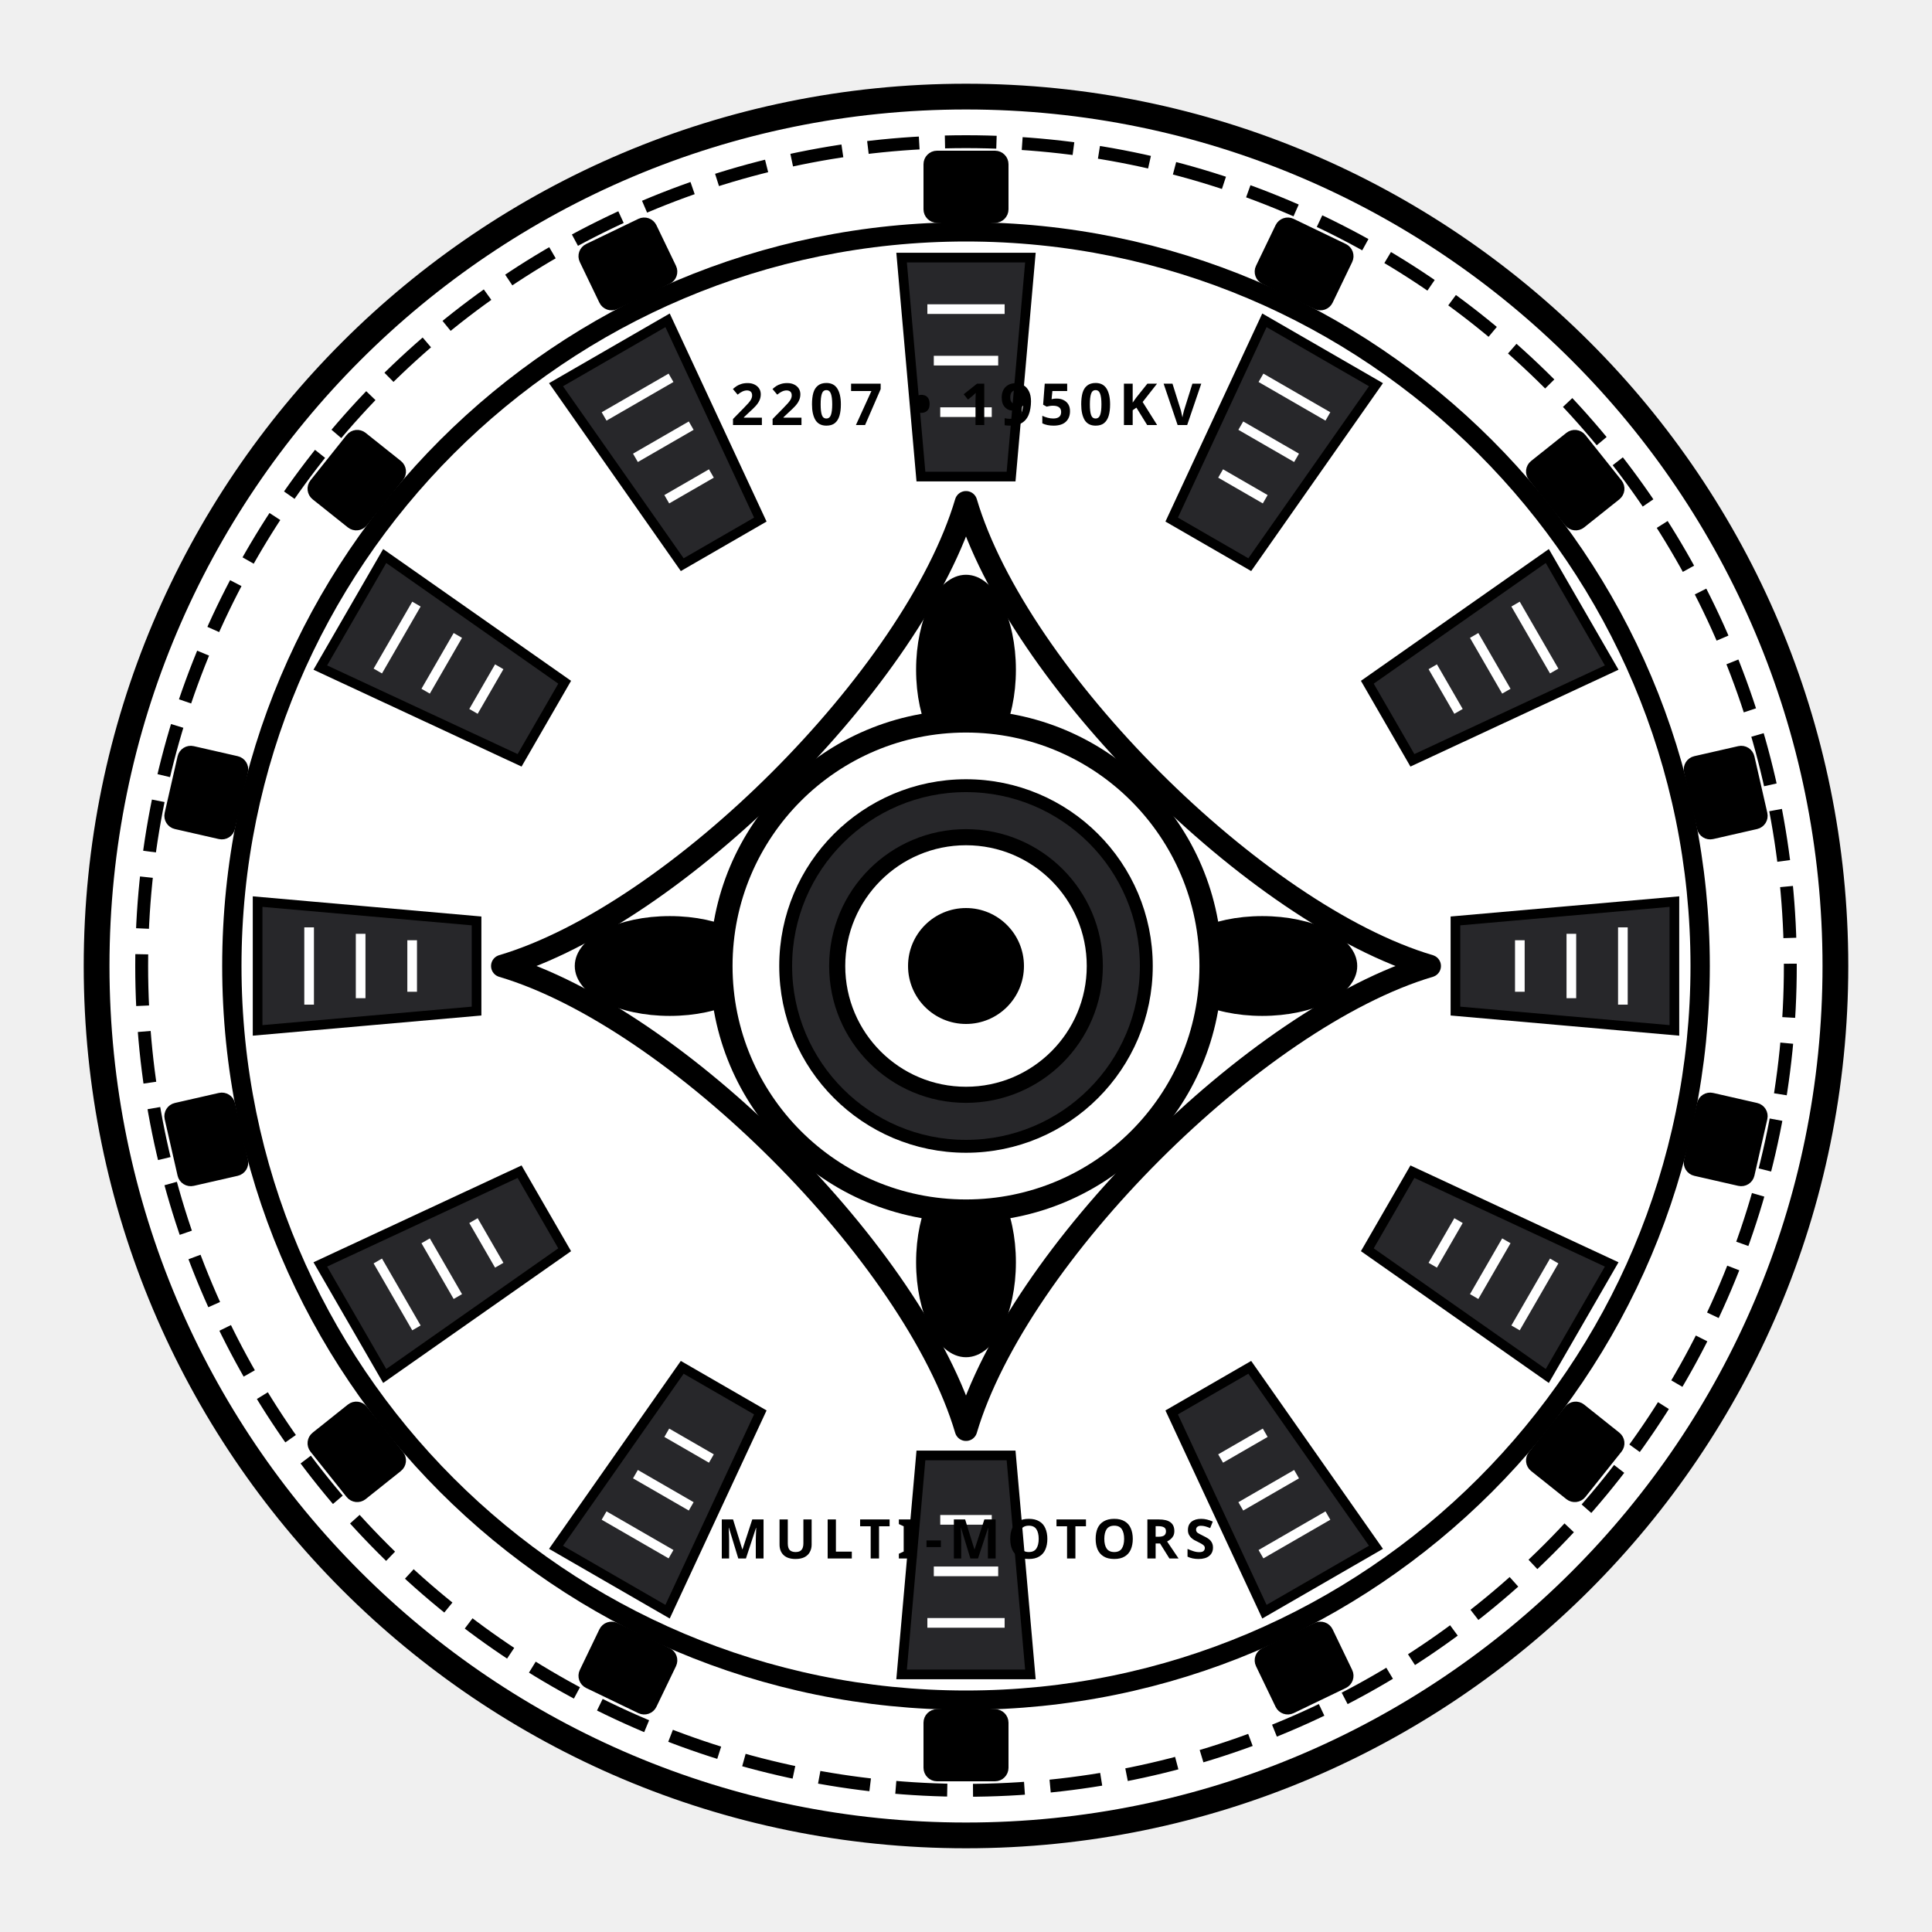
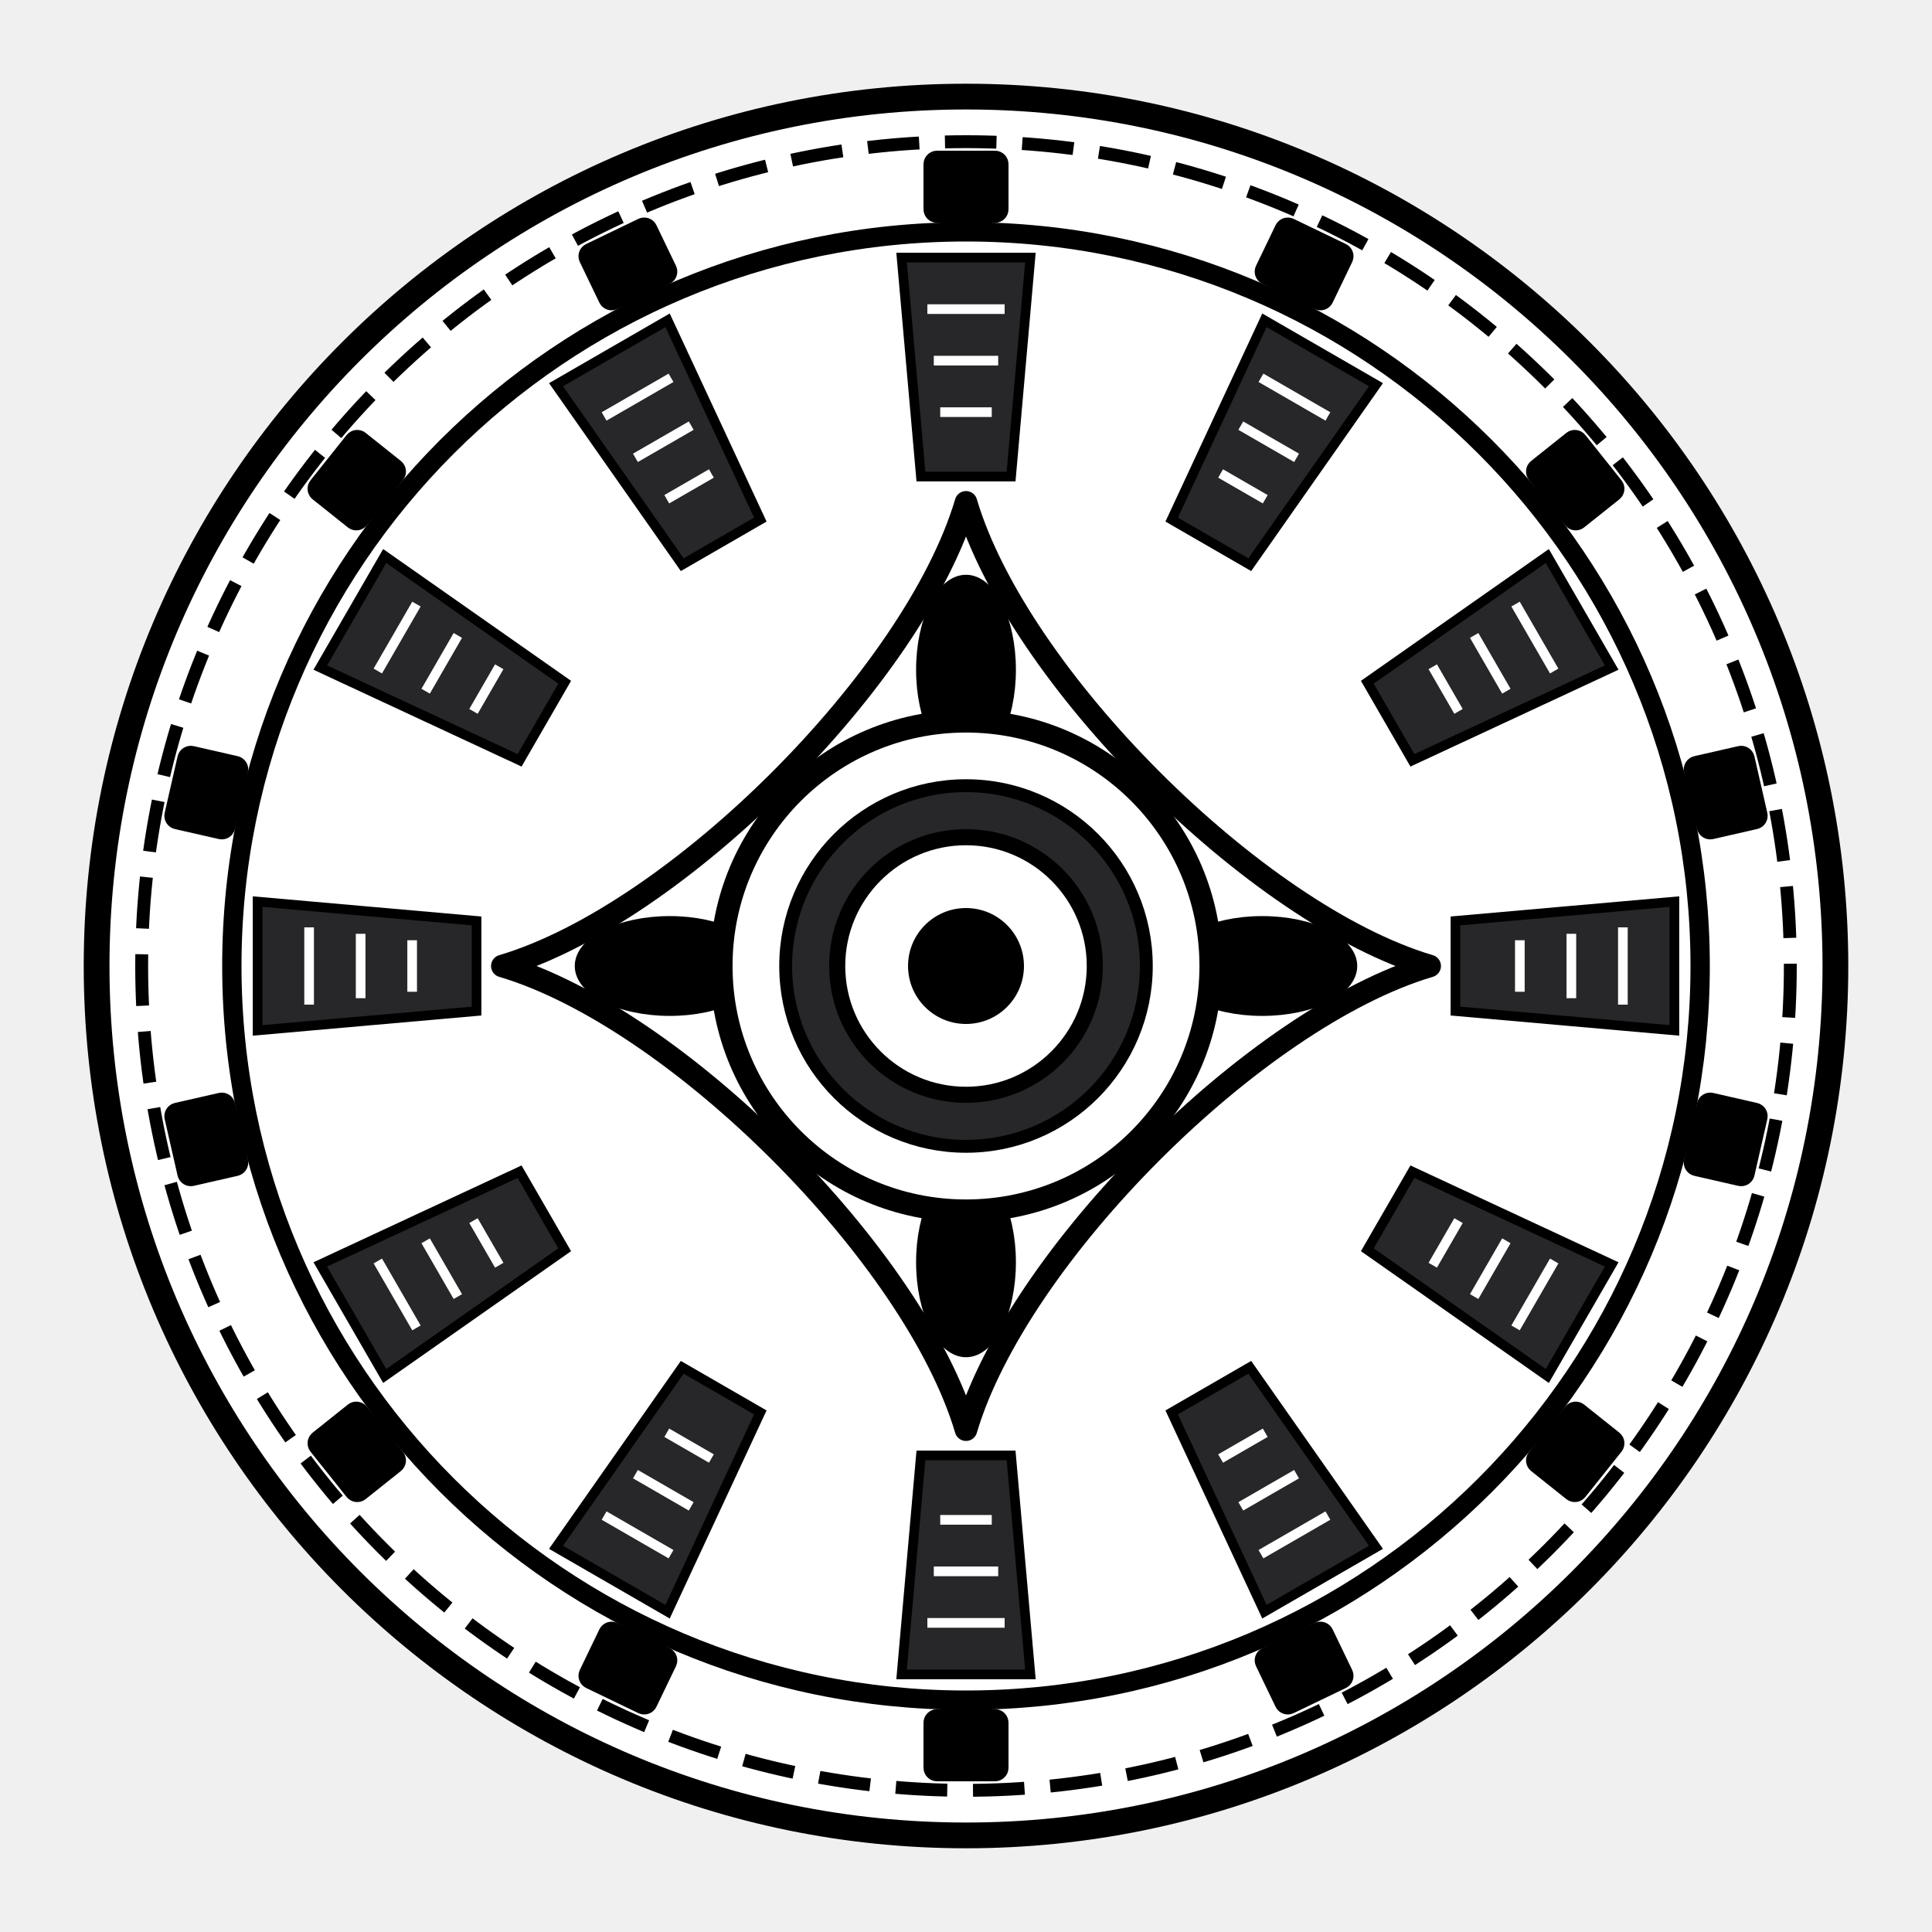
<svg xmlns="http://www.w3.org/2000/svg" viewBox="0 0 300 300" width="300" height="300">
  <g id="motor-top-view">
    <circle cx="150" cy="150" r="135" fill="#ffffff" stroke="#000000" stroke-width="4" />
    <circle cx="150" cy="150" r="128" fill="#ffffff" stroke="#000000" stroke-width="2" stroke-dasharray="8 4" />
    <g transform="rotate(0 150 150)">
      <rect x="144" y="24" width="12" height="10" rx="1.5" fill="#000000" stroke="#000000" stroke-width="1.2" />
    </g>
    <g transform="rotate(25.71429 150 150)">
      <rect x="144" y="24" width="12" height="10" rx="1.5" fill="#000000" stroke="#000000" stroke-width="1.2" />
    </g>
    <g transform="rotate(51.42857 150 150)">
      <rect x="144" y="24" width="12" height="10" rx="1.5" fill="#000000" stroke="#000000" stroke-width="1.2" />
    </g>
    <g transform="rotate(77.14286 150 150)">
      <rect x="144" y="24" width="12" height="10" rx="1.5" fill="#000000" stroke="#000000" stroke-width="1.2" />
    </g>
    <g transform="rotate(102.8571 150 150)">
      <rect x="144" y="24" width="12" height="10" rx="1.5" fill="#000000" stroke="#000000" stroke-width="1.2" />
    </g>
    <g transform="rotate(128.5714 150 150)">
      <rect x="144" y="24" width="12" height="10" rx="1.5" fill="#000000" stroke="#000000" stroke-width="1.2" />
    </g>
    <g transform="rotate(154.2857 150 150)">
      <rect x="144" y="24" width="12" height="10" rx="1.5" fill="#000000" stroke="#000000" stroke-width="1.2" />
    </g>
    <g transform="rotate(180 150 150)">
      <rect x="144" y="24" width="12" height="10" rx="1.5" fill="#000000" stroke="#000000" stroke-width="1.2" />
    </g>
    <g transform="rotate(205.7143 150 150)">
      <rect x="144" y="24" width="12" height="10" rx="1.5" fill="#000000" stroke="#000000" stroke-width="1.2" />
    </g>
    <g transform="rotate(231.4286 150 150)">
      <rect x="144" y="24" width="12" height="10" rx="1.5" fill="#000000" stroke="#000000" stroke-width="1.2" />
    </g>
    <g transform="rotate(257.1429 150 150)">
      <rect x="144" y="24" width="12" height="10" rx="1.5" fill="#000000" stroke="#000000" stroke-width="1.2" />
    </g>
    <g transform="rotate(282.8571 150 150)">
      <rect x="144" y="24" width="12" height="10" rx="1.5" fill="#000000" stroke="#000000" stroke-width="1.2" />
    </g>
    <g transform="rotate(308.5714 150 150)">
      <rect x="144" y="24" width="12" height="10" rx="1.5" fill="#000000" stroke="#000000" stroke-width="1.2" />
    </g>
    <g transform="rotate(334.2857 150 150)">
      <rect x="144" y="24" width="12" height="10" rx="1.5" fill="#000000" stroke="#000000" stroke-width="1.2" />
    </g>
    <circle cx="150" cy="150" r="114" fill="#ffffff" stroke="#000000" stroke-width="3" />
    <g transform="rotate(0 150 150)">
      <path d="M 140 40 L 160 40 L 157 74 L 143 74 Z" fill="#27272a" stroke="#000000" stroke-width="1.5" />
      <line x1="144" y1="48" x2="156" y2="48" stroke="#ffffff" stroke-width="1.5" />
      <line x1="145" y1="56" x2="155" y2="56" stroke="#ffffff" stroke-width="1.5" />
      <line x1="146" y1="64" x2="154" y2="64" stroke="#ffffff" stroke-width="1.5" />
    </g>
    <g transform="rotate(30 150 150)">
      <path d="M 140 40 L 160 40 L 157 74 L 143 74 Z" fill="#27272a" stroke="#000000" stroke-width="1.5" />
      <line x1="144" y1="48" x2="156" y2="48" stroke="#ffffff" stroke-width="1.5" />
      <line x1="145" y1="56" x2="155" y2="56" stroke="#ffffff" stroke-width="1.5" />
      <line x1="146" y1="64" x2="154" y2="64" stroke="#ffffff" stroke-width="1.5" />
    </g>
    <g transform="rotate(60 150 150)">
      <path d="M 140 40 L 160 40 L 157 74 L 143 74 Z" fill="#27272a" stroke="#000000" stroke-width="1.5" />
      <line x1="144" y1="48" x2="156" y2="48" stroke="#ffffff" stroke-width="1.5" />
      <line x1="145" y1="56" x2="155" y2="56" stroke="#ffffff" stroke-width="1.5" />
      <line x1="146" y1="64" x2="154" y2="64" stroke="#ffffff" stroke-width="1.5" />
    </g>
    <g transform="rotate(90 150 150)">
      <path d="M 140 40 L 160 40 L 157 74 L 143 74 Z" fill="#27272a" stroke="#000000" stroke-width="1.5" />
      <line x1="144" y1="48" x2="156" y2="48" stroke="#ffffff" stroke-width="1.5" />
      <line x1="145" y1="56" x2="155" y2="56" stroke="#ffffff" stroke-width="1.5" />
      <line x1="146" y1="64" x2="154" y2="64" stroke="#ffffff" stroke-width="1.5" />
    </g>
    <g transform="rotate(120 150 150)">
      <path d="M 140 40 L 160 40 L 157 74 L 143 74 Z" fill="#27272a" stroke="#000000" stroke-width="1.5" />
      <line x1="144" y1="48" x2="156" y2="48" stroke="#ffffff" stroke-width="1.5" />
      <line x1="145" y1="56" x2="155" y2="56" stroke="#ffffff" stroke-width="1.5" />
      <line x1="146" y1="64" x2="154" y2="64" stroke="#ffffff" stroke-width="1.5" />
    </g>
    <g transform="rotate(150 150 150)">
      <path d="M 140 40 L 160 40 L 157 74 L 143 74 Z" fill="#27272a" stroke="#000000" stroke-width="1.5" />
      <line x1="144" y1="48" x2="156" y2="48" stroke="#ffffff" stroke-width="1.5" />
      <line x1="145" y1="56" x2="155" y2="56" stroke="#ffffff" stroke-width="1.5" />
      <line x1="146" y1="64" x2="154" y2="64" stroke="#ffffff" stroke-width="1.5" />
    </g>
    <g transform="rotate(180 150 150)">
      <path d="M 140 40 L 160 40 L 157 74 L 143 74 Z" fill="#27272a" stroke="#000000" stroke-width="1.5" />
      <line x1="144" y1="48" x2="156" y2="48" stroke="#ffffff" stroke-width="1.5" />
      <line x1="145" y1="56" x2="155" y2="56" stroke="#ffffff" stroke-width="1.5" />
      <line x1="146" y1="64" x2="154" y2="64" stroke="#ffffff" stroke-width="1.5" />
    </g>
    <g transform="rotate(210 150 150)">
      <path d="M 140 40 L 160 40 L 157 74 L 143 74 Z" fill="#27272a" stroke="#000000" stroke-width="1.5" />
      <line x1="144" y1="48" x2="156" y2="48" stroke="#ffffff" stroke-width="1.5" />
      <line x1="145" y1="56" x2="155" y2="56" stroke="#ffffff" stroke-width="1.5" />
      <line x1="146" y1="64" x2="154" y2="64" stroke="#ffffff" stroke-width="1.5" />
    </g>
    <g transform="rotate(240 150 150)">
      <path d="M 140 40 L 160 40 L 157 74 L 143 74 Z" fill="#27272a" stroke="#000000" stroke-width="1.5" />
      <line x1="144" y1="48" x2="156" y2="48" stroke="#ffffff" stroke-width="1.5" />
      <line x1="145" y1="56" x2="155" y2="56" stroke="#ffffff" stroke-width="1.5" />
      <line x1="146" y1="64" x2="154" y2="64" stroke="#ffffff" stroke-width="1.5" />
    </g>
    <g transform="rotate(270 150 150)">
      <path d="M 140 40 L 160 40 L 157 74 L 143 74 Z" fill="#27272a" stroke="#000000" stroke-width="1.5" />
      <line x1="144" y1="48" x2="156" y2="48" stroke="#ffffff" stroke-width="1.5" />
      <line x1="145" y1="56" x2="155" y2="56" stroke="#ffffff" stroke-width="1.5" />
      <line x1="146" y1="64" x2="154" y2="64" stroke="#ffffff" stroke-width="1.5" />
    </g>
    <g transform="rotate(300 150 150)">
      <path d="M 140 40 L 160 40 L 157 74 L 143 74 Z" fill="#27272a" stroke="#000000" stroke-width="1.5" />
      <line x1="144" y1="48" x2="156" y2="48" stroke="#ffffff" stroke-width="1.5" />
      <line x1="145" y1="56" x2="155" y2="56" stroke="#ffffff" stroke-width="1.5" />
      <line x1="146" y1="64" x2="154" y2="64" stroke="#ffffff" stroke-width="1.5" />
    </g>
    <g transform="rotate(330 150 150)">
      <path d="M 140 40 L 160 40 L 157 74 L 143 74 Z" fill="#27272a" stroke="#000000" stroke-width="1.5" />
      <line x1="144" y1="48" x2="156" y2="48" stroke="#ffffff" stroke-width="1.5" />
      <line x1="145" y1="56" x2="155" y2="56" stroke="#ffffff" stroke-width="1.5" />
      <line x1="146" y1="64" x2="154" y2="64" stroke="#ffffff" stroke-width="1.5" />
    </g>
    <path d="M 150 78           C 142 105, 105 142, 78 150           C 105 158, 142 195, 150 222           C 158 195, 195 158, 222 150           C 195 142, 158 105, 150 78 Z" fill="#ffffff" stroke="#000000" stroke-width="3.5" stroke-linejoin="round" />
    <g fill="#000000" stroke="#000000" stroke-width="1.5">
      <ellipse cx="150" cy="104" rx="7" ry="14" />
      <ellipse cx="196" cy="150" rx="14" ry="7" />
      <ellipse cx="150" cy="196" rx="7" ry="14" />
      <ellipse cx="104" cy="150" rx="14" ry="7" />
    </g>
    <circle cx="150" cy="150" r="38" fill="#ffffff" stroke="#000000" stroke-width="3.5" />
    <circle cx="150" cy="150" r="28" fill="#27272a" stroke="#000000" stroke-width="2" />
    <circle cx="150" cy="150" r="20" fill="#ffffff" stroke="#000000" stroke-width="2.5" />
    <circle cx="150" cy="150" r="9" fill="#000000" />
-     <text x="150" y="66" text-anchor="middle" font-family="system-ui, sans-serif" font-size="9" font-weight="900" fill="#000000" letter-spacing="1">
-       2207 • 1950KV
-     </text>
-     <text x="150" y="242" text-anchor="middle" font-family="system-ui, sans-serif" font-size="8.5" font-weight="900" fill="#000000" letter-spacing="1">
-       MULTI-MOTORS
-     </text>
  </g>
</svg>
